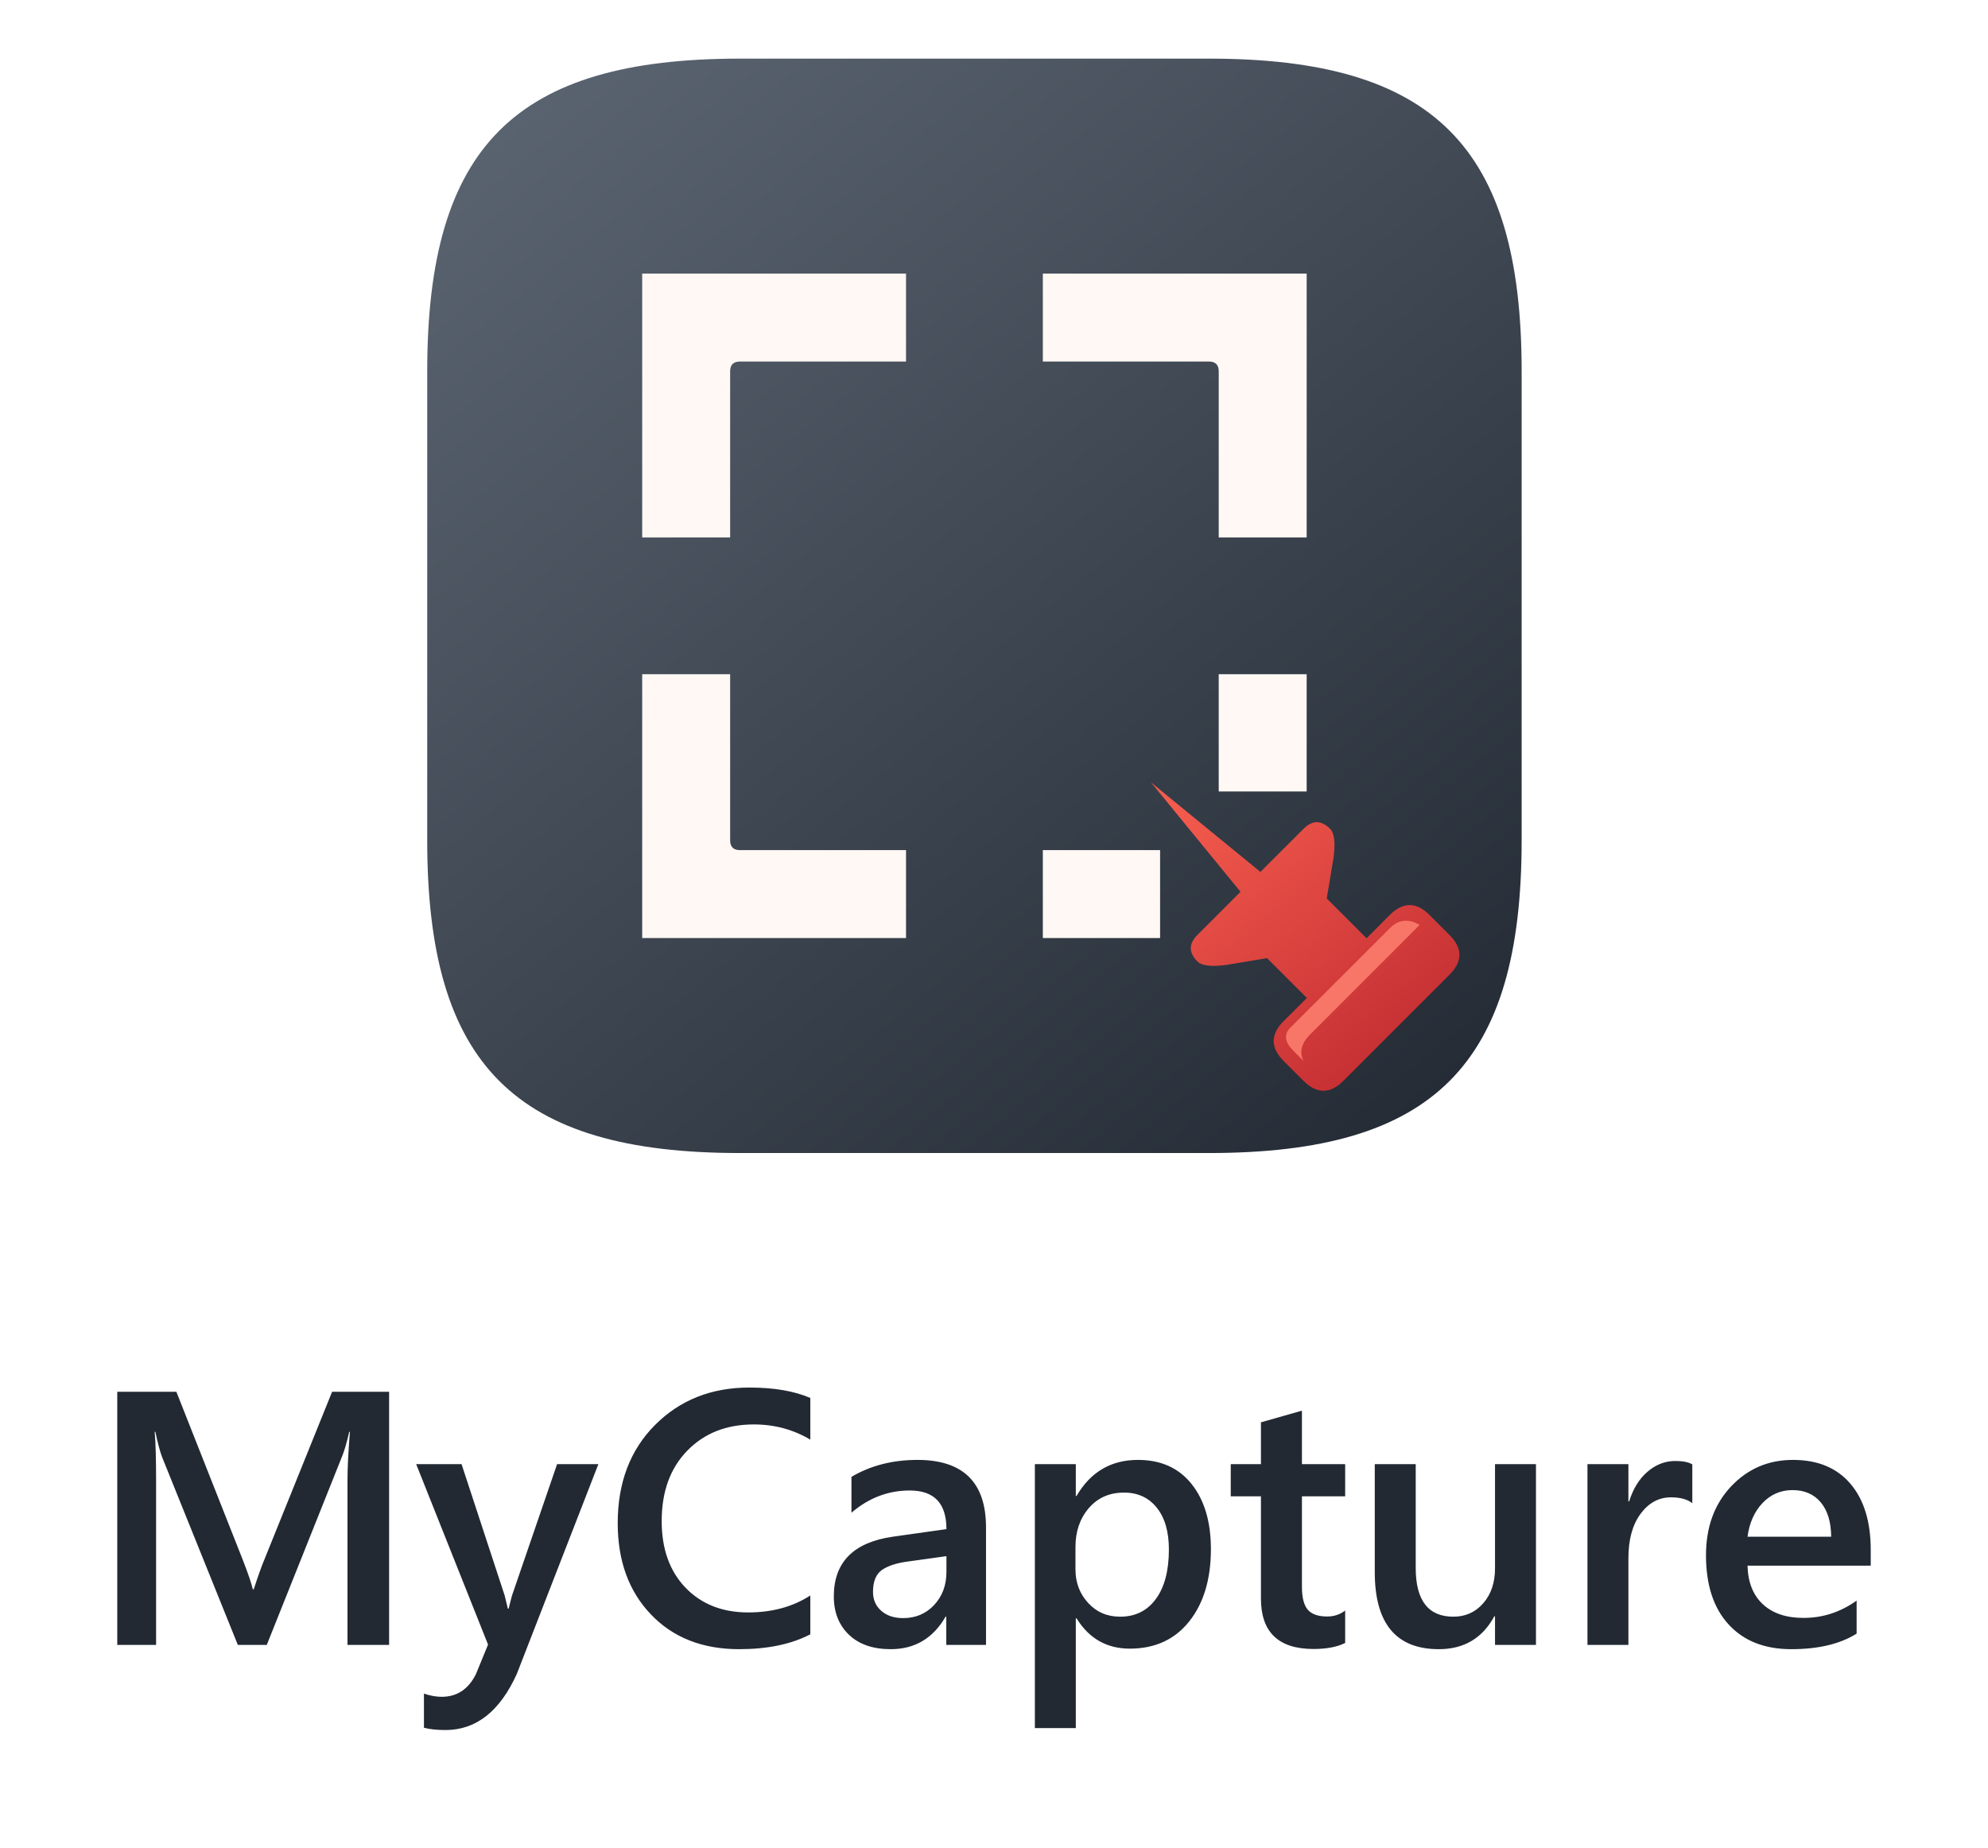
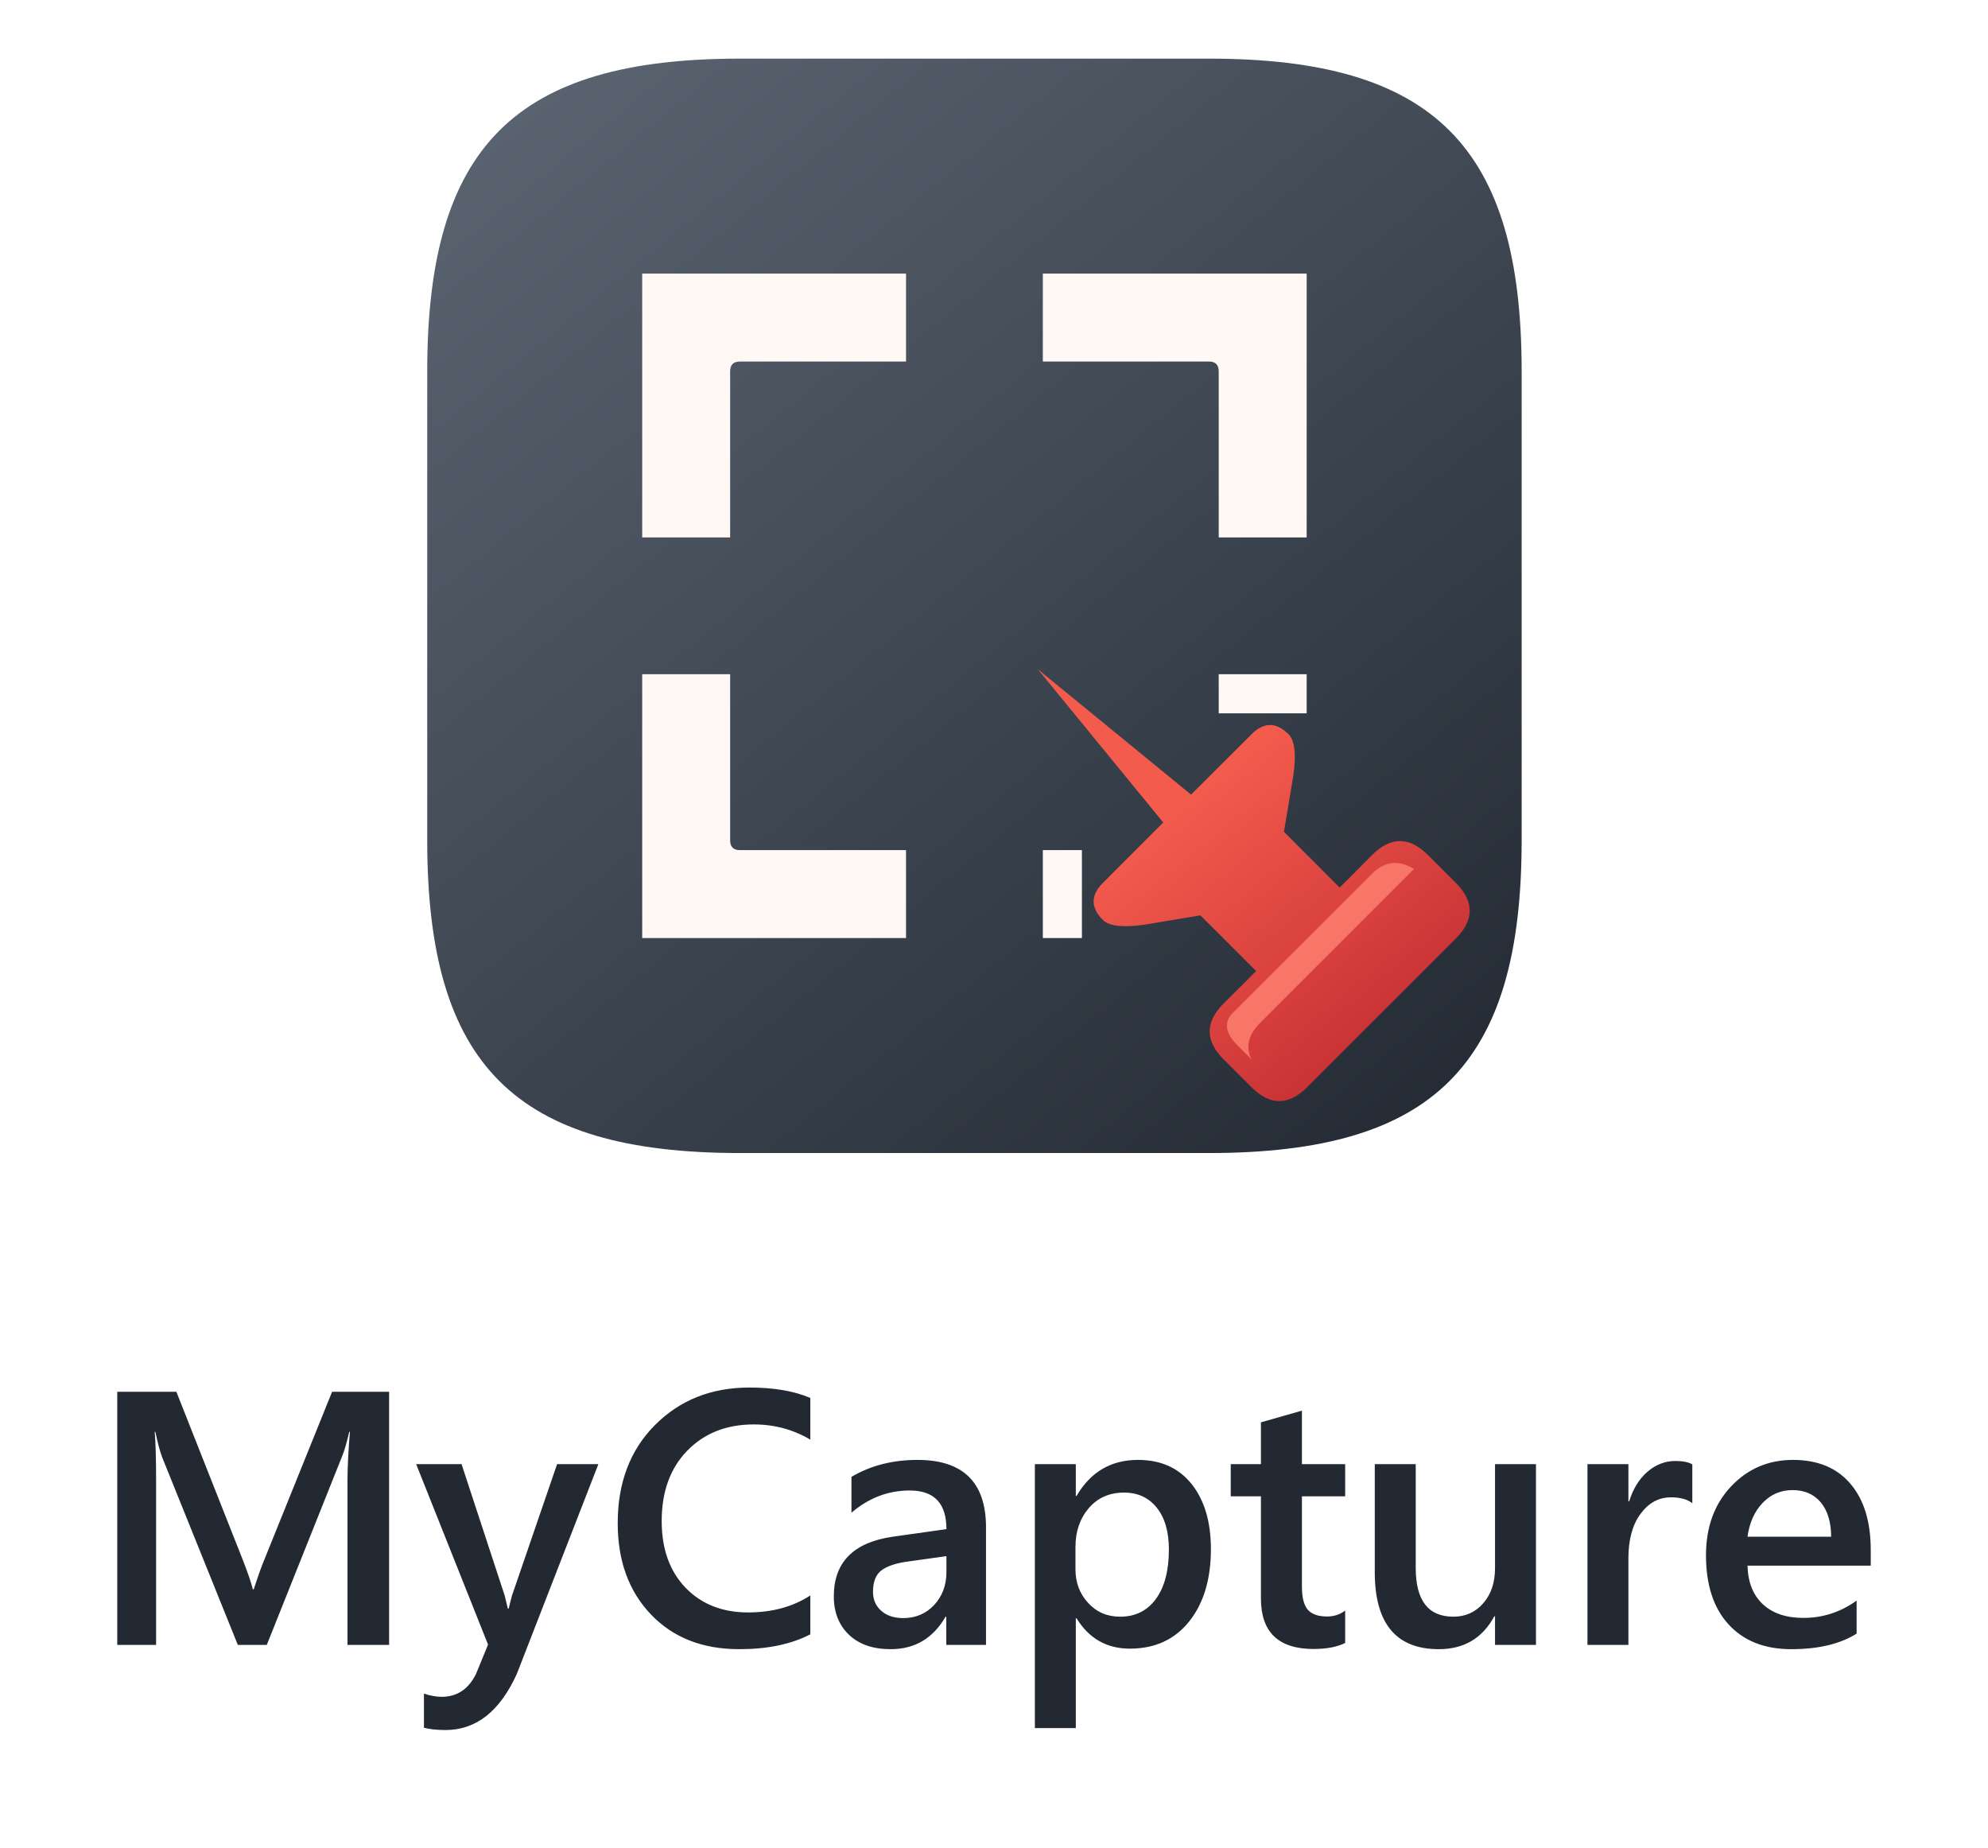
<svg xmlns="http://www.w3.org/2000/svg" viewBox="0 0 406.89 378.1" width="406.89" height="378.1">
  <defs>
    <linearGradient id="graphite" gradientUnits="userSpaceOnUse" x1="103.44" y1="12" x2="293.44" y2="244">
      <stop offset="0" stop-color="#5B6571" />
      <stop offset="1" stop-color="#222933" />
    </linearGradient>
    <linearGradient id="signal" gradientUnits="userSpaceOnUse" x1="245.44" y1="161" x2="298.44" y2="226">
      <stop offset="0" stop-color="#F35B4D" />
      <stop offset="1" stop-color="#BB252D" />
    </linearGradient>
  </defs>
  <path fill="url(#graphite)" fill-rule="nonzero" d="M151.44 12 L247.44 12 C293.44 12 311.44 30 311.44 76 L311.44 172 C311.44 218 293.44 236 247.44 236 L151.44 236 C105.44 236 87.44 218 87.44 172 L87.44 76 C87.44 30 105.44 12 151.44 12 Z" />
-   <path fill="#FFF8F4" fill-rule="evenodd" d="M213.44 174 L237.44 174 L237.44 192 L213.44 192 L213.44 174 Z M249.44 138 L267.44 138 L267.44 162 L249.44 162 L249.44 138 Z M131.44 138 L149.44 138 L149.44 172 C149.44 173.33 150.11 174 151.44 174 L185.44 174 L185.44 192 L131.44 192 L131.44 138 Z M213.44 56 L267.44 56 L267.44 110 L249.44 110 L249.44 76 C249.44 74.67 248.77 74 247.44 74 L213.44 74 L213.44 56 Z M131.44 56 L185.44 56 L185.44 74 L151.44 74 C150.11 74 149.44 74.67 149.44 76 L149.44 110 L131.44 110 L131.44 56 Z" />
-   <path fill="url(#signal)" fill-rule="nonzero" d="M235.57 160.13 L257.97 178.46 L266.8 169.64 C268.61 167.83 270.42 167.83 272.23 169.64 C273.13 170.54 273.36 172.58 272.91 175.74 L271.55 183.89 L279.7 192.04 L284.45 187.28 C287.16 184.57 289.88 184.57 292.59 187.28 L296.67 191.36 C299.38 194.07 299.38 196.79 296.67 199.5 L274.94 221.23 C272.23 223.94 269.51 223.94 266.8 221.23 L262.72 217.15 C260.01 214.44 260.01 211.72 262.72 209.01 L267.48 204.26 L259.33 196.11 L251.18 197.47 C248.02 197.92 245.98 197.69 245.08 196.79 C243.27 194.98 243.27 193.17 245.08 191.36 L253.9 182.53 L235.57 160.13 Z" />
-   <path fill="#F87667" fill-rule="nonzero" d="M287.33 188.47 C288.35 188.36 289.43 188.64 290.56 189.32 L268.16 211.72 C266.35 213.53 265.89 215.34 266.8 217.15 L264.76 215.12 C262.95 213.31 262.72 211.72 264.08 210.36 L284.45 190 C285.35 189.09 286.31 188.59 287.33 188.47 Z" />
+   <path fill="#FFF8F4" fill-rule="evenodd" d="M213.44 174 L221.44 174 L221.44 192 L213.44 192 L213.44 174 Z M249.44 138 L267.44 138 L267.44 146 L249.44 146 L249.44 138 Z M131.44 138 L149.44 138 L149.44 172 C149.44 173.33 150.11 174 151.44 174 L185.44 174 L185.44 192 L131.44 192 L131.44 138 Z M213.44 56 L267.44 56 L267.44 110 L249.44 110 L249.44 76 C249.44 74.67 248.77 74 247.44 74 L213.44 74 L213.44 56 Z M131.44 56 L185.44 56 L185.44 74 L151.44 74 C150.11 74 149.44 74.67 149.44 76 L149.44 110 L131.44 110 L131.44 56 Z" />
+   <path fill="url(#signal)" fill-rule="nonzero" d="M212.42 136.98 L243.78 162.64 L256.14 150.3 C258.68 147.76 261.21 147.76 263.75 150.3 C265.01 151.56 265.33 154.41 264.7 158.84 L262.79 170.25 L274.2 181.66 L280.85 174.99 C284.65 171.2 288.46 171.2 292.25 174.99 L297.96 180.7 C301.76 184.5 301.76 188.31 297.96 192.1 L267.54 222.52 C263.75 226.32 259.94 226.32 256.14 222.52 L250.43 216.81 C246.64 213.02 246.64 209.21 250.43 205.41 L257.1 198.76 L245.69 187.35 L234.28 189.26 C229.85 189.89 227 189.57 225.74 188.31 C223.2 185.77 223.2 183.24 225.74 180.7 L238.08 168.34 L212.42 136.98 Z" />
+   <path fill="#F87667" fill-rule="nonzero" d="M284.89 176.66 C286.31 176.5 287.83 176.9 289.41 177.85 L258.05 209.21 C255.51 211.74 254.87 214.28 256.14 216.81 L253.29 213.97 C250.75 211.43 250.43 209.21 252.34 207.3 L280.85 178.8 C282.11 177.53 283.46 176.83 284.89 176.66 Z" />
  <path fill="#222933" fill-rule="nonzero" d="M193.71 318.51 L185.95 319.59 C183.54 319.9 181.72 320.49 180.51 321.34 C179.29 322.2 178.68 323.7 178.68 325.84 C178.68 327.41 179.24 328.69 180.36 329.69 C181.48 330.69 182.98 331.19 184.86 331.19 C187.41 331.19 189.53 330.29 191.2 328.5 C192.88 326.7 193.71 324.44 193.71 321.72 L193.71 318.51 Z M230.06 305.5 C227.07 305.5 224.67 306.56 222.85 308.68 C221.03 310.8 220.12 313.45 220.12 316.63 L220.12 321.22 C220.12 323.91 220.98 326.2 222.71 328.08 C224.43 329.96 226.61 330.9 229.26 330.9 C232.37 330.9 234.81 329.69 236.58 327.27 C238.35 324.85 239.24 321.47 239.24 317.13 C239.24 313.5 238.41 310.65 236.76 308.59 C235.11 306.53 232.88 305.5 230.06 305.5 Z M366.88 304.99 C364.47 304.99 362.43 305.87 360.75 307.63 C359.08 309.39 358.05 311.69 357.67 314.53 L374.79 314.53 C374.77 311.52 374.06 309.18 372.66 307.5 C371.26 305.83 369.34 304.99 366.88 304.99 Z M281.38 299.68 L289.76 299.68 L289.76 320.93 C289.76 327.58 292.33 330.9 297.46 330.9 C299.94 330.9 301.98 329.99 303.58 328.15 C305.18 326.32 305.99 323.93 305.99 320.96 L305.99 299.68 L314.37 299.68 L314.37 336.68 L305.99 336.68 L305.99 330.83 L305.84 330.83 C303.41 335.31 299.63 337.55 294.49 337.55 C285.75 337.55 281.38 332.3 281.38 321.79 L281.38 299.68 Z M85.18 299.68 L94.47 299.68 L103.29 326.56 C103.38 326.9 103.6 327.79 103.94 329.24 L104.12 329.24 C104.24 328.68 104.46 327.82 104.77 326.64 L114.02 299.68 L122.47 299.68 L105.78 342.61 C102.31 350.27 97.45 354.1 91.18 354.1 C89.42 354.1 87.95 353.94 86.77 353.63 L86.77 346.65 C88.1 347.09 89.3 347.3 90.39 347.3 C93.52 347.3 95.86 345.76 97.4 342.68 L99.89 336.61 L85.18 299.68 Z M342.9 299.03 C344.42 299.03 345.58 299.26 346.37 299.72 L346.37 307.67 C345.36 306.87 343.9 306.47 342 306.47 C339.52 306.47 337.45 307.59 335.79 309.83 C334.12 312.08 333.29 315.12 333.29 318.98 L333.29 336.68 L324.91 336.68 L324.91 299.68 L333.29 299.68 L333.29 307.31 L333.44 307.31 C334.26 304.7 335.51 302.67 337.21 301.22 C338.91 299.76 340.81 299.03 342.9 299.03 Z M366.99 298.81 C372.05 298.81 375.96 300.44 378.73 303.69 C381.5 306.94 382.89 311.46 382.89 317.24 L382.89 320.46 L357.67 320.46 C357.76 323.88 358.82 326.52 360.83 328.37 C362.84 330.23 365.6 331.15 369.12 331.15 C373.07 331.15 376.7 329.97 380 327.61 L380 334.37 C376.62 336.49 372.17 337.55 366.63 337.55 C361.18 337.55 356.91 335.87 353.82 332.51 C350.72 329.15 349.17 324.42 349.17 318.33 C349.17 312.57 350.88 307.88 354.29 304.25 C357.7 300.63 361.93 298.81 366.99 298.81 Z M232.91 298.81 C237.61 298.81 241.27 300.46 243.9 303.76 C246.52 307.06 247.84 311.5 247.84 317.06 C247.84 323.23 246.35 328.17 243.39 331.88 C240.43 335.59 236.38 337.44 231.25 337.44 C226.53 337.44 222.89 335.37 220.34 331.23 L220.19 331.23 L220.19 353.7 L211.81 353.7 L211.81 299.68 L220.19 299.68 L220.19 306.19 L220.34 306.19 C223.21 301.27 227.4 298.81 232.91 298.81 Z M187.79 298.81 C197.13 298.81 201.81 303.42 201.81 312.62 L201.81 336.68 L193.68 336.68 L193.68 330.9 L193.53 330.9 C190.98 335.33 187.23 337.55 182.3 337.55 C178.66 337.55 175.81 336.56 173.75 334.59 C171.69 332.61 170.66 330 170.66 326.75 C170.66 319.76 174.68 315.69 182.73 314.53 L193.71 312.98 C193.71 307.7 191.21 305.07 186.2 305.07 C181.79 305.07 177.82 306.58 174.27 309.62 L174.27 302.28 C178.18 299.97 182.68 298.81 187.79 298.81 Z M266.47 288.73 L266.47 299.68 L275.32 299.68 L275.32 306.26 L266.47 306.26 L266.47 324.76 C266.47 326.95 266.86 328.52 267.66 329.46 C268.45 330.39 269.78 330.86 271.63 330.86 C273.05 330.86 274.28 330.45 275.32 329.64 L275.32 336.28 C273.68 337.1 271.52 337.51 268.85 337.51 C261.67 337.51 258.08 334.07 258.08 327.18 L258.08 306.26 L251.9 306.26 L251.9 299.68 L258.08 299.68 L258.08 291.12 L266.47 288.73 Z M24 284.87 L36.1 284.87 L49.73 319.37 C50.76 322.02 51.44 324 51.75 325.3 L51.93 325.3 C52.82 322.58 53.54 320.55 54.1 319.23 L67.97 284.87 L79.64 284.87 L79.64 336.68 L71.12 336.68 L71.12 303.15 C71.12 300.4 71.29 297.04 71.62 293.07 L71.48 293.07 C70.95 295.33 70.48 296.96 70.07 297.95 L54.6 336.68 L48.68 336.68 L33.18 298.24 C32.74 297.1 32.29 295.38 31.8 293.07 L31.66 293.07 C31.85 295.14 31.95 298.53 31.95 303.22 L31.95 336.68 L24 336.68 L24 284.87 Z M153.38 284 C158.4 284 162.55 284.71 165.85 286.13 L165.85 294.66 C162.36 292.59 158.5 291.55 154.29 291.55 C148.68 291.55 144.13 293.35 140.65 296.94 C137.17 300.52 135.43 305.32 135.43 311.32 C135.43 317.03 137.05 321.57 140.3 324.96 C143.56 328.34 147.83 330.03 153.13 330.03 C158.02 330.03 162.26 328.88 165.85 326.56 L165.85 334.51 C161.95 336.54 157.09 337.55 151.29 337.55 C143.77 337.55 137.75 335.18 133.22 330.43 C128.69 325.69 126.43 319.46 126.43 311.75 C126.43 303.46 128.98 296.77 134.07 291.66 C139.17 286.55 145.6 284 153.38 284 Z" />
</svg>
